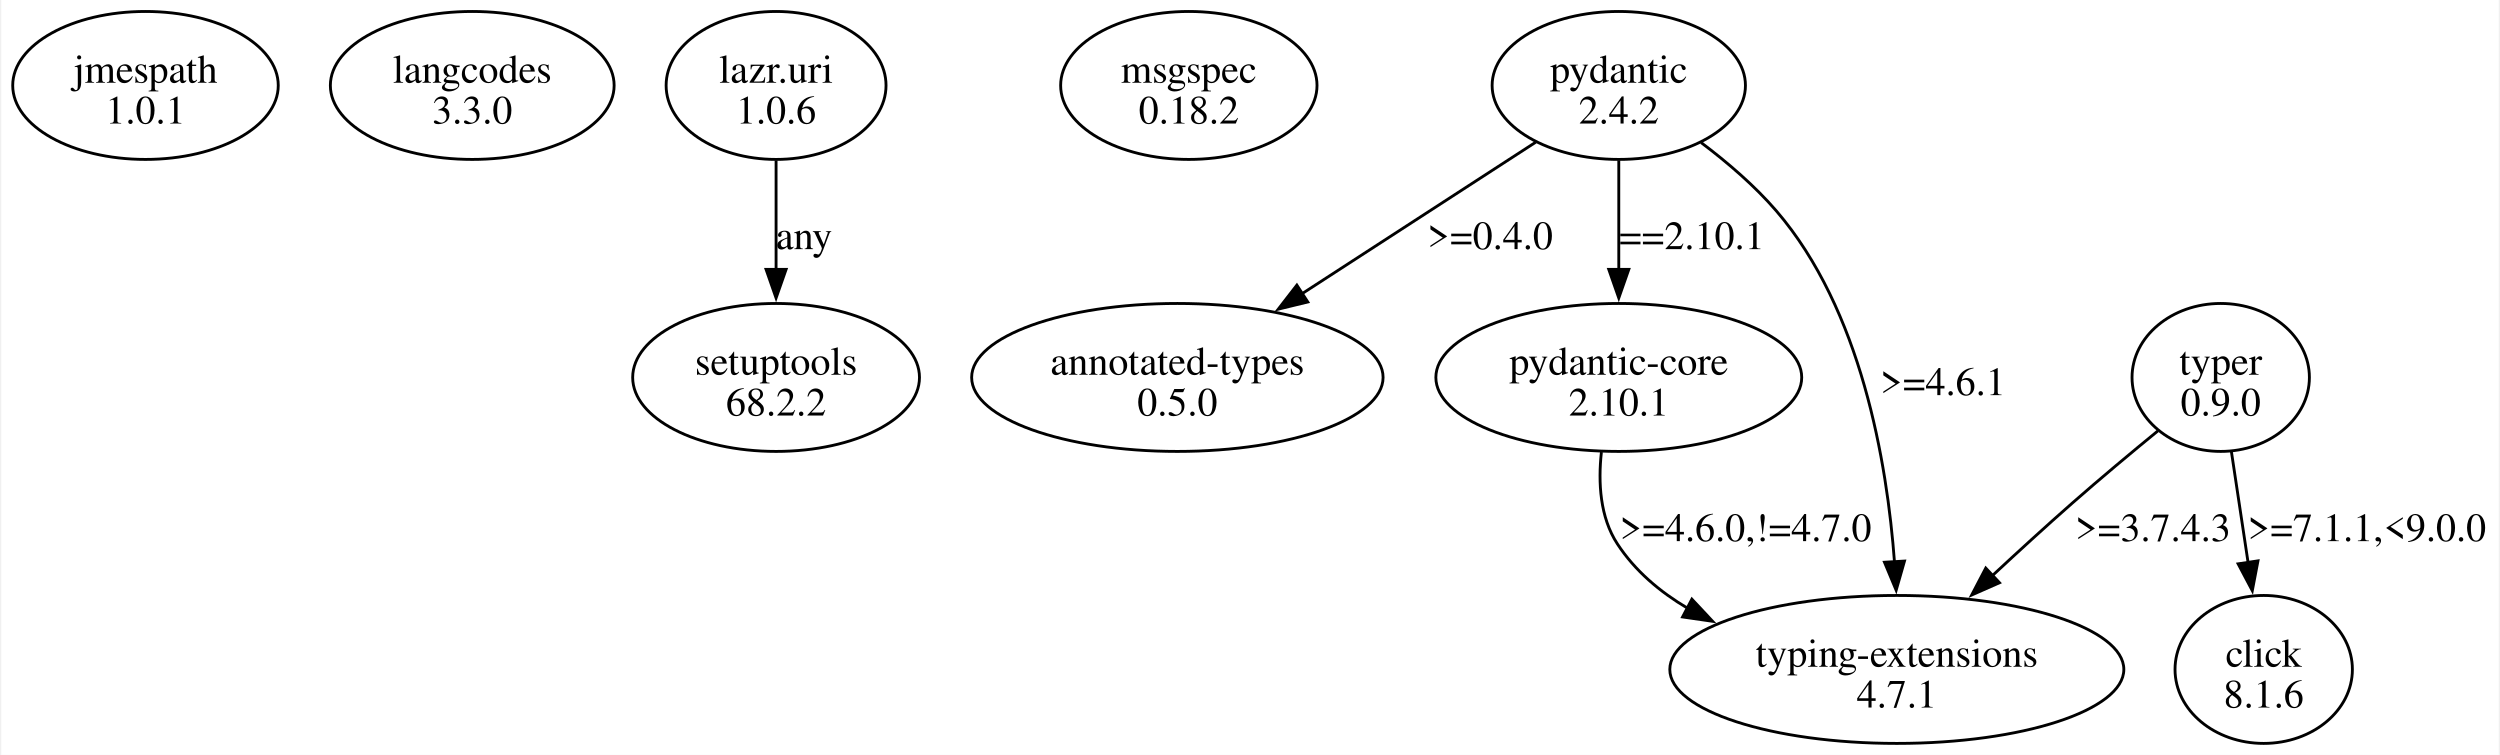
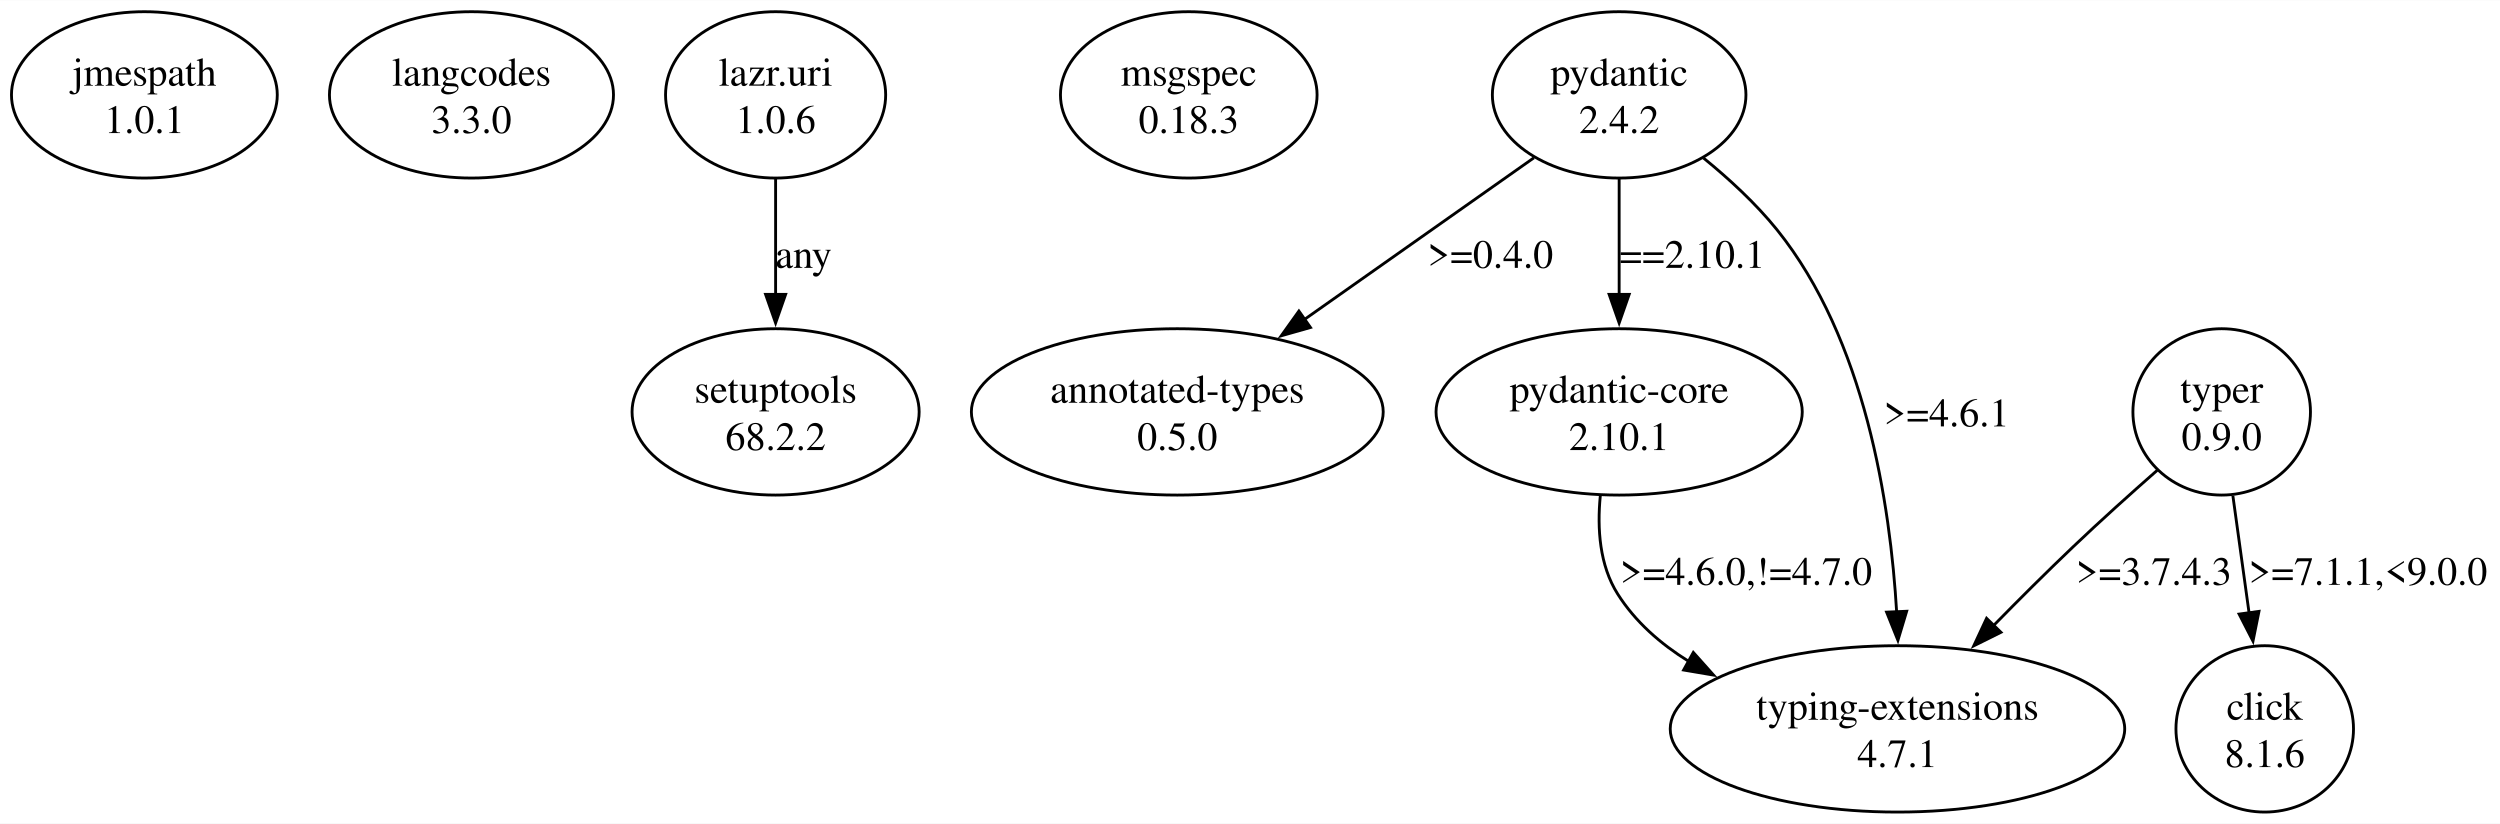
- <svg xmlns="http://www.w3.org/2000/svg" width="871pt" height="263pt" viewBox="0.00 0.00 871.32 263.36">
-   <g id="graph0" class="graph" transform="scale(1 1) rotate(0) translate(4 259.36)">
-     <polygon fill="white" stroke="none" points="-4,4 -4,-259.36 867.32,-259.36 867.32,4 -4,4" />
+ <svg xmlns="http://www.w3.org/2000/svg" width="871pt" height="287pt" viewBox="0.00 0.00 871.32 286.95">
+   <g id="graph0" class="graph" transform="scale(1 1) rotate(0) translate(4 282.95)">
+     <polygon fill="white" stroke="none" points="-4,4 -4,-282.95 867.32,-282.95 867.32,4 -4,4" />
    <g id="node1" class="node">
-       <ellipse fill="none" stroke="black" cx="46.32" cy="-229.55" rx="46.32" ry="25.81" />
-       <text text-anchor="middle" x="46.32" y="-230.5" font-family="Times,serif" font-size="14.00">jmespath</text>
-       <text text-anchor="middle" x="46.32" y="-216.25" font-family="Times,serif" font-size="14.00">1.0.1</text>
+       <ellipse fill="none" stroke="black" cx="46.32" cy="-249.96" rx="46.32" ry="28.99" />
+       <text text-anchor="middle" x="46.32" y="-253.16" font-family="Times,serif" font-size="14.00">jmespath</text>
+       <text text-anchor="middle" x="46.32" y="-236.66" font-family="Times,serif" font-size="14.00">1.0.1</text>
    </g>
    <g id="node2" class="node">
-       <ellipse fill="none" stroke="black" cx="160.32" cy="-229.55" rx="49.5" ry="25.81" />
-       <text text-anchor="middle" x="160.32" y="-230.5" font-family="Times,serif" font-size="14.00">langcodes</text>
-       <text text-anchor="middle" x="160.32" y="-216.25" font-family="Times,serif" font-size="14.00">3.3.0</text>
+       <ellipse fill="none" stroke="black" cx="160.32" cy="-249.96" rx="49.5" ry="28.99" />
+       <text text-anchor="middle" x="160.32" y="-253.16" font-family="Times,serif" font-size="14.00">langcodes</text>
+       <text text-anchor="middle" x="160.32" y="-236.66" font-family="Times,serif" font-size="14.00">3.3.0</text>
    </g>
    <g id="node3" class="node">
-       <ellipse fill="none" stroke="black" cx="266.32" cy="-229.55" rx="38.36" ry="25.81" />
-       <text text-anchor="middle" x="266.32" y="-230.5" font-family="Times,serif" font-size="14.00">lazr.uri</text>
-       <text text-anchor="middle" x="266.32" y="-216.25" font-family="Times,serif" font-size="14.00">1.0.6</text>
+       <ellipse fill="none" stroke="black" cx="266.32" cy="-249.96" rx="38.36" ry="28.99" />
+       <text text-anchor="middle" x="266.32" y="-253.16" font-family="Times,serif" font-size="14.00">lazr.uri</text>
+       <text text-anchor="middle" x="266.32" y="-236.66" font-family="Times,serif" font-size="14.00">1.0.6</text>
    </g>
    <g id="node4" class="node">
-       <ellipse fill="none" stroke="black" cx="266.32" cy="-127.68" rx="50.03" ry="25.81" />
-       <text text-anchor="middle" x="266.32" y="-128.63" font-family="Times,serif" font-size="14.00">setuptools</text>
-       <text text-anchor="middle" x="266.32" y="-114.38" font-family="Times,serif" font-size="14.00">68.2.2</text>
+       <ellipse fill="none" stroke="black" cx="266.32" cy="-139.47" rx="50.03" ry="28.99" />
+       <text text-anchor="middle" x="266.32" y="-142.67" font-family="Times,serif" font-size="14.00">setuptools</text>
+       <text text-anchor="middle" x="266.32" y="-126.17" font-family="Times,serif" font-size="14.00">68.2.2</text>
    </g>
    <g id="edge1" class="edge">
-       <path fill="none" stroke="black" d="M266.32,-203.35C266.32,-191.75 266.32,-177.79 266.32,-165.08" />
-       <polygon fill="black" stroke="black" points="269.82,-165.38 266.32,-155.38 262.82,-165.38 269.82,-165.38" />
-       <text text-anchor="middle" x="276.07" y="-172.44" font-family="Times,serif" font-size="14.00">any</text>
+       <path fill="none" stroke="black" d="M266.32,-220.74C266.32,-208.4 266.32,-193.72 266.32,-180.3" />
+       <polygon fill="black" stroke="black" points="269.82,-180.44 266.32,-170.44 262.82,-180.44 269.82,-180.44" />
+       <text text-anchor="middle" x="276.07" y="-189.67" font-family="Times,serif" font-size="14.00">any</text>
    </g>
    <g id="node5" class="node">
-       <ellipse fill="none" stroke="black" cx="410.32" cy="-229.55" rx="44.72" ry="25.81" />
-       <text text-anchor="middle" x="410.32" y="-230.5" font-family="Times,serif" font-size="14.00">msgspec</text>
-       <text text-anchor="middle" x="410.32" y="-216.25" font-family="Times,serif" font-size="14.00">0.18.2</text>
+       <ellipse fill="none" stroke="black" cx="410.32" cy="-249.96" rx="44.72" ry="28.99" />
+       <text text-anchor="middle" x="410.32" y="-253.16" font-family="Times,serif" font-size="14.00">msgspec</text>
+       <text text-anchor="middle" x="410.32" y="-236.66" font-family="Times,serif" font-size="14.00">0.18.3</text>
    </g>
    <g id="node6" class="node">
-       <ellipse fill="none" stroke="black" cx="560.32" cy="-229.55" rx="44.19" ry="25.81" />
-       <text text-anchor="middle" x="560.32" y="-230.5" font-family="Times,serif" font-size="14.00">pydantic</text>
-       <text text-anchor="middle" x="560.32" y="-216.25" font-family="Times,serif" font-size="14.00">2.4.2</text>
+       <ellipse fill="none" stroke="black" cx="560.32" cy="-249.96" rx="44.19" ry="28.99" />
+       <text text-anchor="middle" x="560.32" y="-253.16" font-family="Times,serif" font-size="14.00">pydantic</text>
+       <text text-anchor="middle" x="560.32" y="-236.66" font-family="Times,serif" font-size="14.00">2.4.2</text>
    </g>
    <g id="node7" class="node">
-       <ellipse fill="none" stroke="black" cx="406.32" cy="-127.68" rx="71.77" ry="25.81" />
-       <text text-anchor="middle" x="406.32" y="-128.63" font-family="Times,serif" font-size="14.00">annotated-types</text>
-       <text text-anchor="middle" x="406.32" y="-114.38" font-family="Times,serif" font-size="14.00">0.5.0</text>
+       <ellipse fill="none" stroke="black" cx="406.32" cy="-139.47" rx="71.77" ry="28.99" />
+       <text text-anchor="middle" x="406.32" y="-142.67" font-family="Times,serif" font-size="14.00">annotated-types</text>
+       <text text-anchor="middle" x="406.32" y="-126.17" font-family="Times,serif" font-size="14.00">0.5.0</text>
    </g>
    <g id="edge2" class="edge">
-       <path fill="none" stroke="black" d="M531.35,-209.76C508.4,-194.88 475.98,-173.86 449.9,-156.95" />
-       <polygon fill="black" stroke="black" points="451.82,-154.01 441.52,-151.51 448.01,-159.89 451.82,-154.01" />
-       <text text-anchor="middle" x="515.44" y="-172.44" font-family="Times,serif" font-size="14.00">&gt;=0.4.0</text>
+       <path fill="none" stroke="black" d="M530.62,-228.04C507.89,-212.03 476.18,-189.69 450.48,-171.58" />
+       <polygon fill="black" stroke="black" points="452.74,-168.89 442.55,-166 448.71,-174.62 452.74,-168.89" />
+       <text text-anchor="middle" x="515.44" y="-189.67" font-family="Times,serif" font-size="14.00">&gt;=0.4.0</text>
    </g>
    <g id="node8" class="node">
-       <ellipse fill="none" stroke="black" cx="560.32" cy="-127.68" rx="63.82" ry="25.81" />
-       <text text-anchor="middle" x="560.32" y="-128.63" font-family="Times,serif" font-size="14.00">pydantic-core</text>
-       <text text-anchor="middle" x="560.32" y="-114.38" font-family="Times,serif" font-size="14.00">2.10.1</text>
+       <ellipse fill="none" stroke="black" cx="560.32" cy="-139.47" rx="63.82" ry="28.99" />
+       <text text-anchor="middle" x="560.32" y="-142.67" font-family="Times,serif" font-size="14.00">pydantic-core</text>
+       <text text-anchor="middle" x="560.32" y="-126.17" font-family="Times,serif" font-size="14.00">2.10.1</text>
    </g>
    <g id="edge3" class="edge">
-       <path fill="none" stroke="black" d="M560.32,-203.35C560.32,-191.75 560.32,-177.79 560.32,-165.08" />
-       <polygon fill="black" stroke="black" points="563.82,-165.38 560.32,-155.38 556.82,-165.38 563.82,-165.38" />
-       <text text-anchor="middle" x="585.82" y="-172.44" font-family="Times,serif" font-size="14.00">==2.10.1</text>
+       <path fill="none" stroke="black" d="M560.32,-220.74C560.32,-208.4 560.32,-193.72 560.32,-180.3" />
+       <polygon fill="black" stroke="black" points="563.82,-180.44 560.32,-170.44 556.82,-180.44 563.82,-180.44" />
+       <text text-anchor="middle" x="585.82" y="-189.67" font-family="Times,serif" font-size="14.00">==2.10.1</text>
    </g>
    <g id="node9" class="node">
-       <ellipse fill="none" stroke="black" cx="657.32" cy="-25.81" rx="79.2" ry="25.81" />
-       <text text-anchor="middle" x="657.32" y="-26.76" font-family="Times,serif" font-size="14.00">typing-extensions</text>
-       <text text-anchor="middle" x="657.32" y="-12.51" font-family="Times,serif" font-size="14.00">4.7.1</text>
+       <ellipse fill="none" stroke="black" cx="657.32" cy="-28.99" rx="79.2" ry="28.99" />
+       <text text-anchor="middle" x="657.32" y="-32.19" font-family="Times,serif" font-size="14.00">typing-extensions</text>
+       <text text-anchor="middle" x="657.32" y="-15.69" font-family="Times,serif" font-size="14.00">4.7.1</text>
    </g>
    <g id="edge4" class="edge">
-       <path fill="none" stroke="black" d="M589.05,-209.61C598.12,-202.78 607.75,-194.55 615.32,-185.74 644.87,-151.3 653.91,-98.32 656.52,-63.12" />
-       <polygon fill="black" stroke="black" points="660,-63.62 657.09,-53.43 653.01,-63.21 660,-63.62" />
-       <text text-anchor="middle" x="673.44" y="-121.5" font-family="Times,serif" font-size="14.00">&gt;=4.6.1</text>
+       <path fill="none" stroke="black" d="M589.7,-227.96C598.62,-220.7 607.98,-212.08 615.32,-202.97 646.04,-164.78 654.82,-107.52 657.05,-69.48" />
+       <polygon fill="black" stroke="black" points="660.53,-69.99 657.48,-59.84 653.53,-69.68 660.53,-69.99" />
+       <text text-anchor="middle" x="674.44" y="-134.42" font-family="Times,serif" font-size="14.00">&gt;=4.6.1</text>
    </g>
    <g id="edge5" class="edge">
-       <path fill="none" stroke="black" d="M554.26,-101.65C553.09,-90.99 553.75,-78.91 559.82,-69.62 565.96,-60.22 574.67,-52.86 584.4,-47.12" />
-       <polygon fill="black" stroke="black" points="585.82,-50.33 593.06,-42.6 582.57,-44.12 585.82,-50.33" />
-       <text text-anchor="middle" x="604.57" y="-70.57" font-family="Times,serif" font-size="14.00">&gt;=4.6.0,!=4.7.0</text>
+       <path fill="none" stroke="black" d="M553.75,-110.2C552.63,-98.78 553.48,-85.97 559.82,-75.98 565.94,-66.32 574.7,-58.65 584.49,-52.57" />
+       <polygon fill="black" stroke="black" points="586.17,-55.64 593.23,-47.74 582.78,-49.51 586.17,-55.64" />
+       <text text-anchor="middle" x="604.57" y="-79.18" font-family="Times,serif" font-size="14.00">&gt;=4.6.0,!=4.7.0</text>
    </g>
    <g id="node10" class="node">
-       <ellipse fill="none" stroke="black" cx="770.32" cy="-127.68" rx="30.94" ry="25.81" />
-       <text text-anchor="middle" x="770.32" y="-128.63" font-family="Times,serif" font-size="14.00">typer</text>
-       <text text-anchor="middle" x="770.32" y="-114.38" font-family="Times,serif" font-size="14.00">0.9.0</text>
+       <ellipse fill="none" stroke="black" cx="770.32" cy="-139.47" rx="30.94" ry="28.99" />
+       <text text-anchor="middle" x="770.32" y="-142.67" font-family="Times,serif" font-size="14.00">typer</text>
+       <text text-anchor="middle" x="770.32" y="-126.17" font-family="Times,serif" font-size="14.00">0.9.0</text>
    </g>
    <g id="edge7" class="edge">
-       <path fill="none" stroke="black" d="M748.42,-109.05C739.11,-101.43 728.2,-92.33 718.57,-83.87 709.38,-75.8 699.62,-66.88 690.65,-58.53" />
-       <polygon fill="black" stroke="black" points="693.14,-56.06 683.44,-51.78 688.35,-61.17 693.14,-56.06" />
-       <text text-anchor="middle" x="746.69" y="-70.57" font-family="Times,serif" font-size="14.00">&gt;=3.7.4.3</text>
+       <path fill="none" stroke="black" d="M747.85,-119.11C738.65,-111.02 727.97,-101.44 718.57,-92.48 709.38,-83.74 699.68,-74.06 690.77,-64.97" />
+       <polygon fill="black" stroke="black" points="693.39,-62.65 683.9,-57.93 688.38,-67.53 693.39,-62.65" />
+       <text text-anchor="middle" x="746.69" y="-79.18" font-family="Times,serif" font-size="14.00">&gt;=3.7.4.3</text>
    </g>
    <g id="node11" class="node">
-       <ellipse fill="none" stroke="black" cx="785.32" cy="-25.81" rx="30.94" ry="25.81" />
-       <text text-anchor="middle" x="785.32" y="-26.76" font-family="Times,serif" font-size="14.00">click</text>
-       <text text-anchor="middle" x="785.32" y="-12.51" font-family="Times,serif" font-size="14.00">8.1.6</text>
+       <ellipse fill="none" stroke="black" cx="785.32" cy="-28.99" rx="30.94" ry="28.99" />
+       <text text-anchor="middle" x="785.32" y="-32.19" font-family="Times,serif" font-size="14.00">click</text>
+       <text text-anchor="middle" x="785.32" y="-15.69" font-family="Times,serif" font-size="14.00">8.1.6</text>
    </g>
    <g id="edge6" class="edge">
-       <path fill="none" stroke="black" d="M774.06,-101.73C775.82,-90.06 777.94,-75.92 779.87,-63.09" />
-       <polygon fill="black" stroke="black" points="783.32,-63.69 781.34,-53.28 776.39,-62.65 783.32,-63.69" />
-       <text text-anchor="middle" x="821.32" y="-70.57" font-family="Times,serif" font-size="14.00">&gt;=7.1.1,&lt;9.0.0</text>
+       <path fill="none" stroke="black" d="M774.22,-110.25C775.95,-97.7 778.03,-82.71 779.91,-69.09" />
+       <polygon fill="black" stroke="black" points="783.32,-69.95 781.23,-59.57 776.39,-69 783.32,-69.95" />
+       <text text-anchor="middle" x="821.32" y="-79.18" font-family="Times,serif" font-size="14.00">&gt;=7.1.1,&lt;9.0.0</text>
    </g>
  </g>
</svg>
